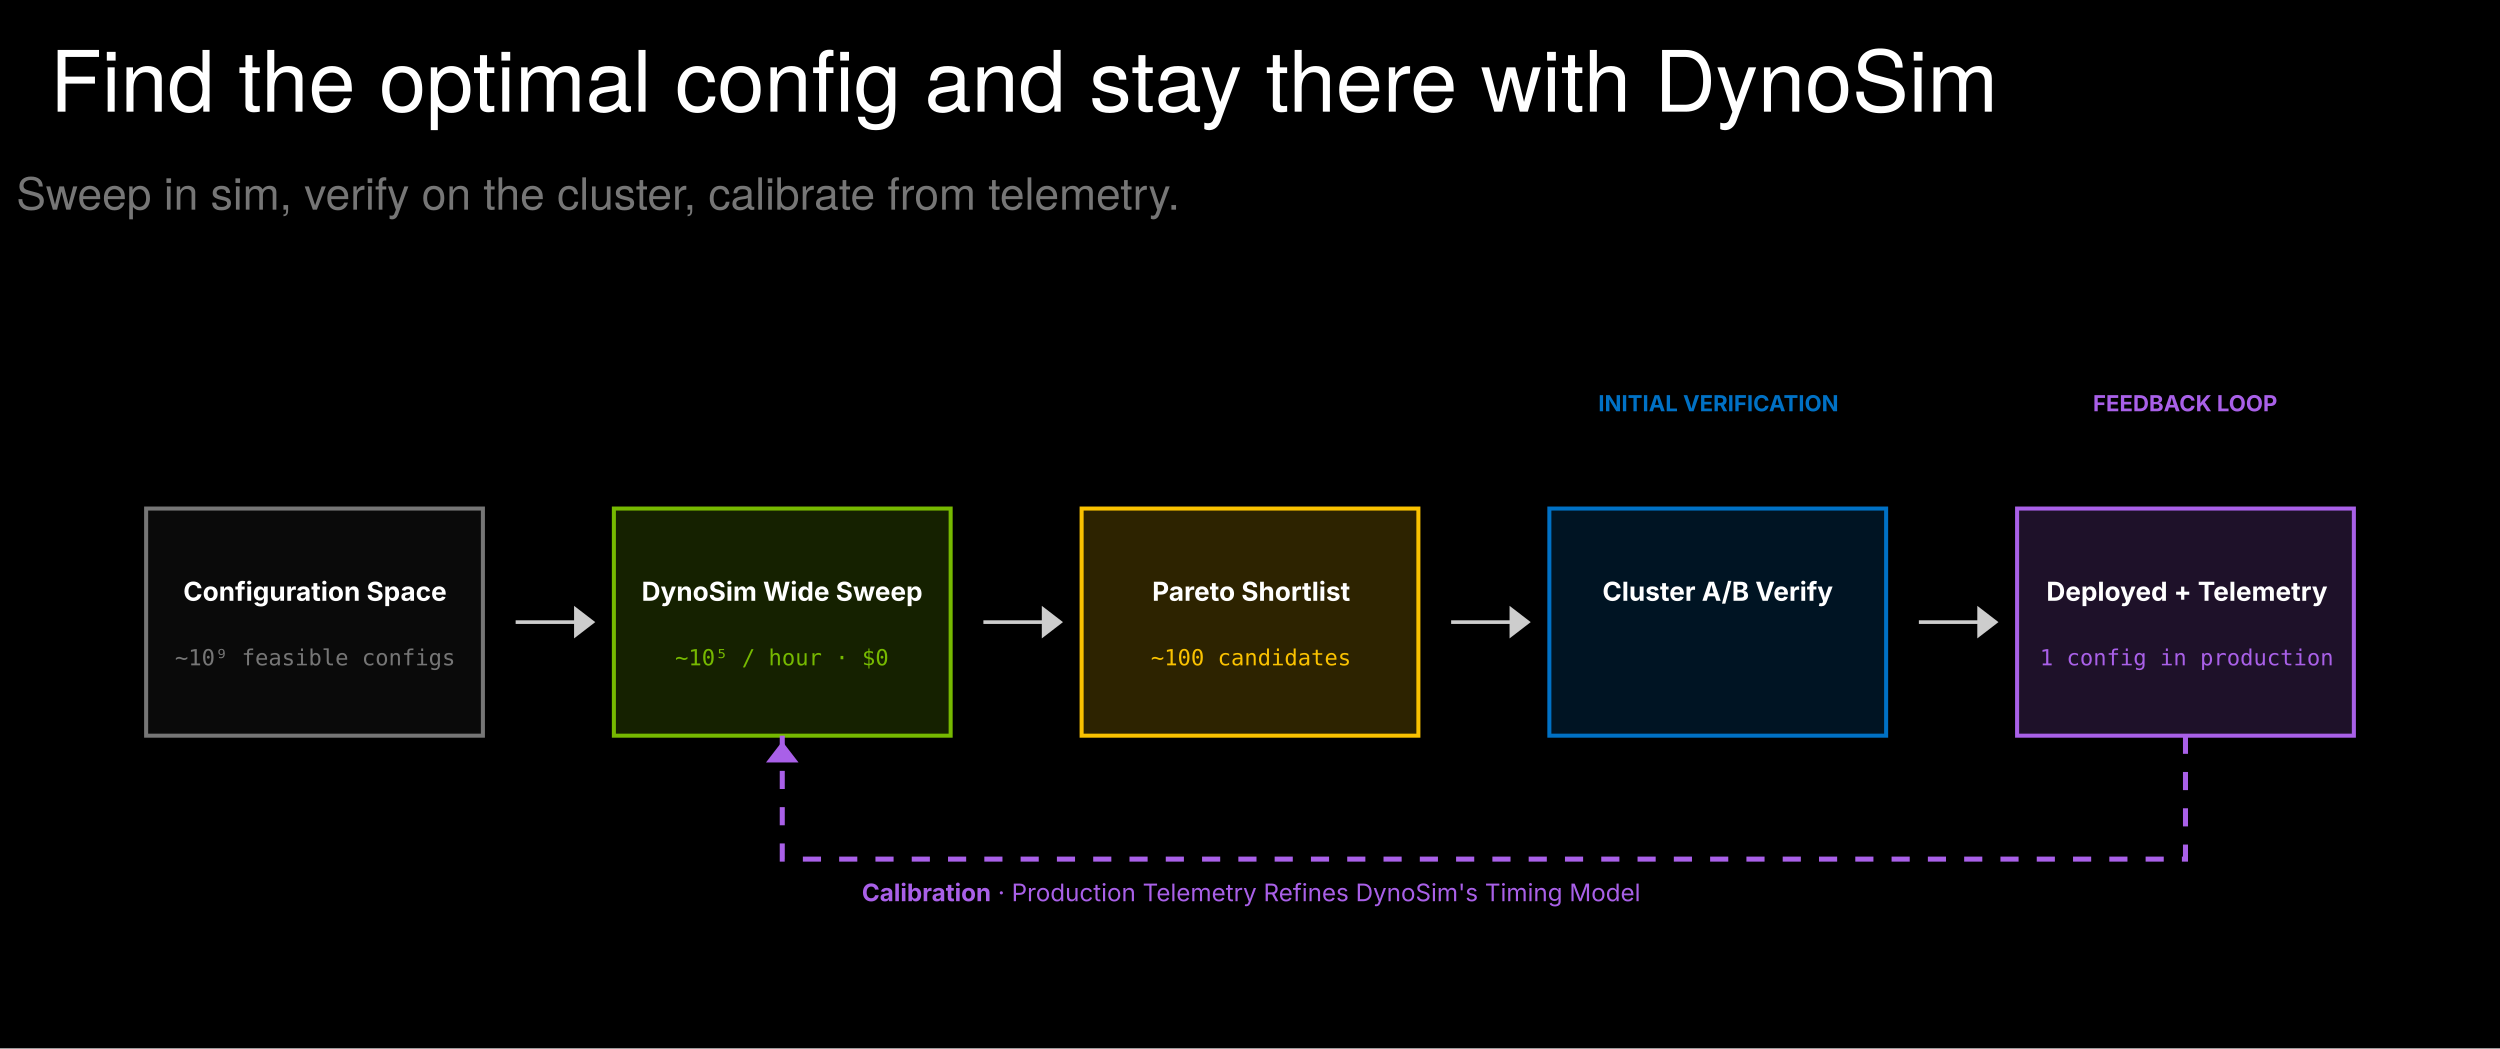
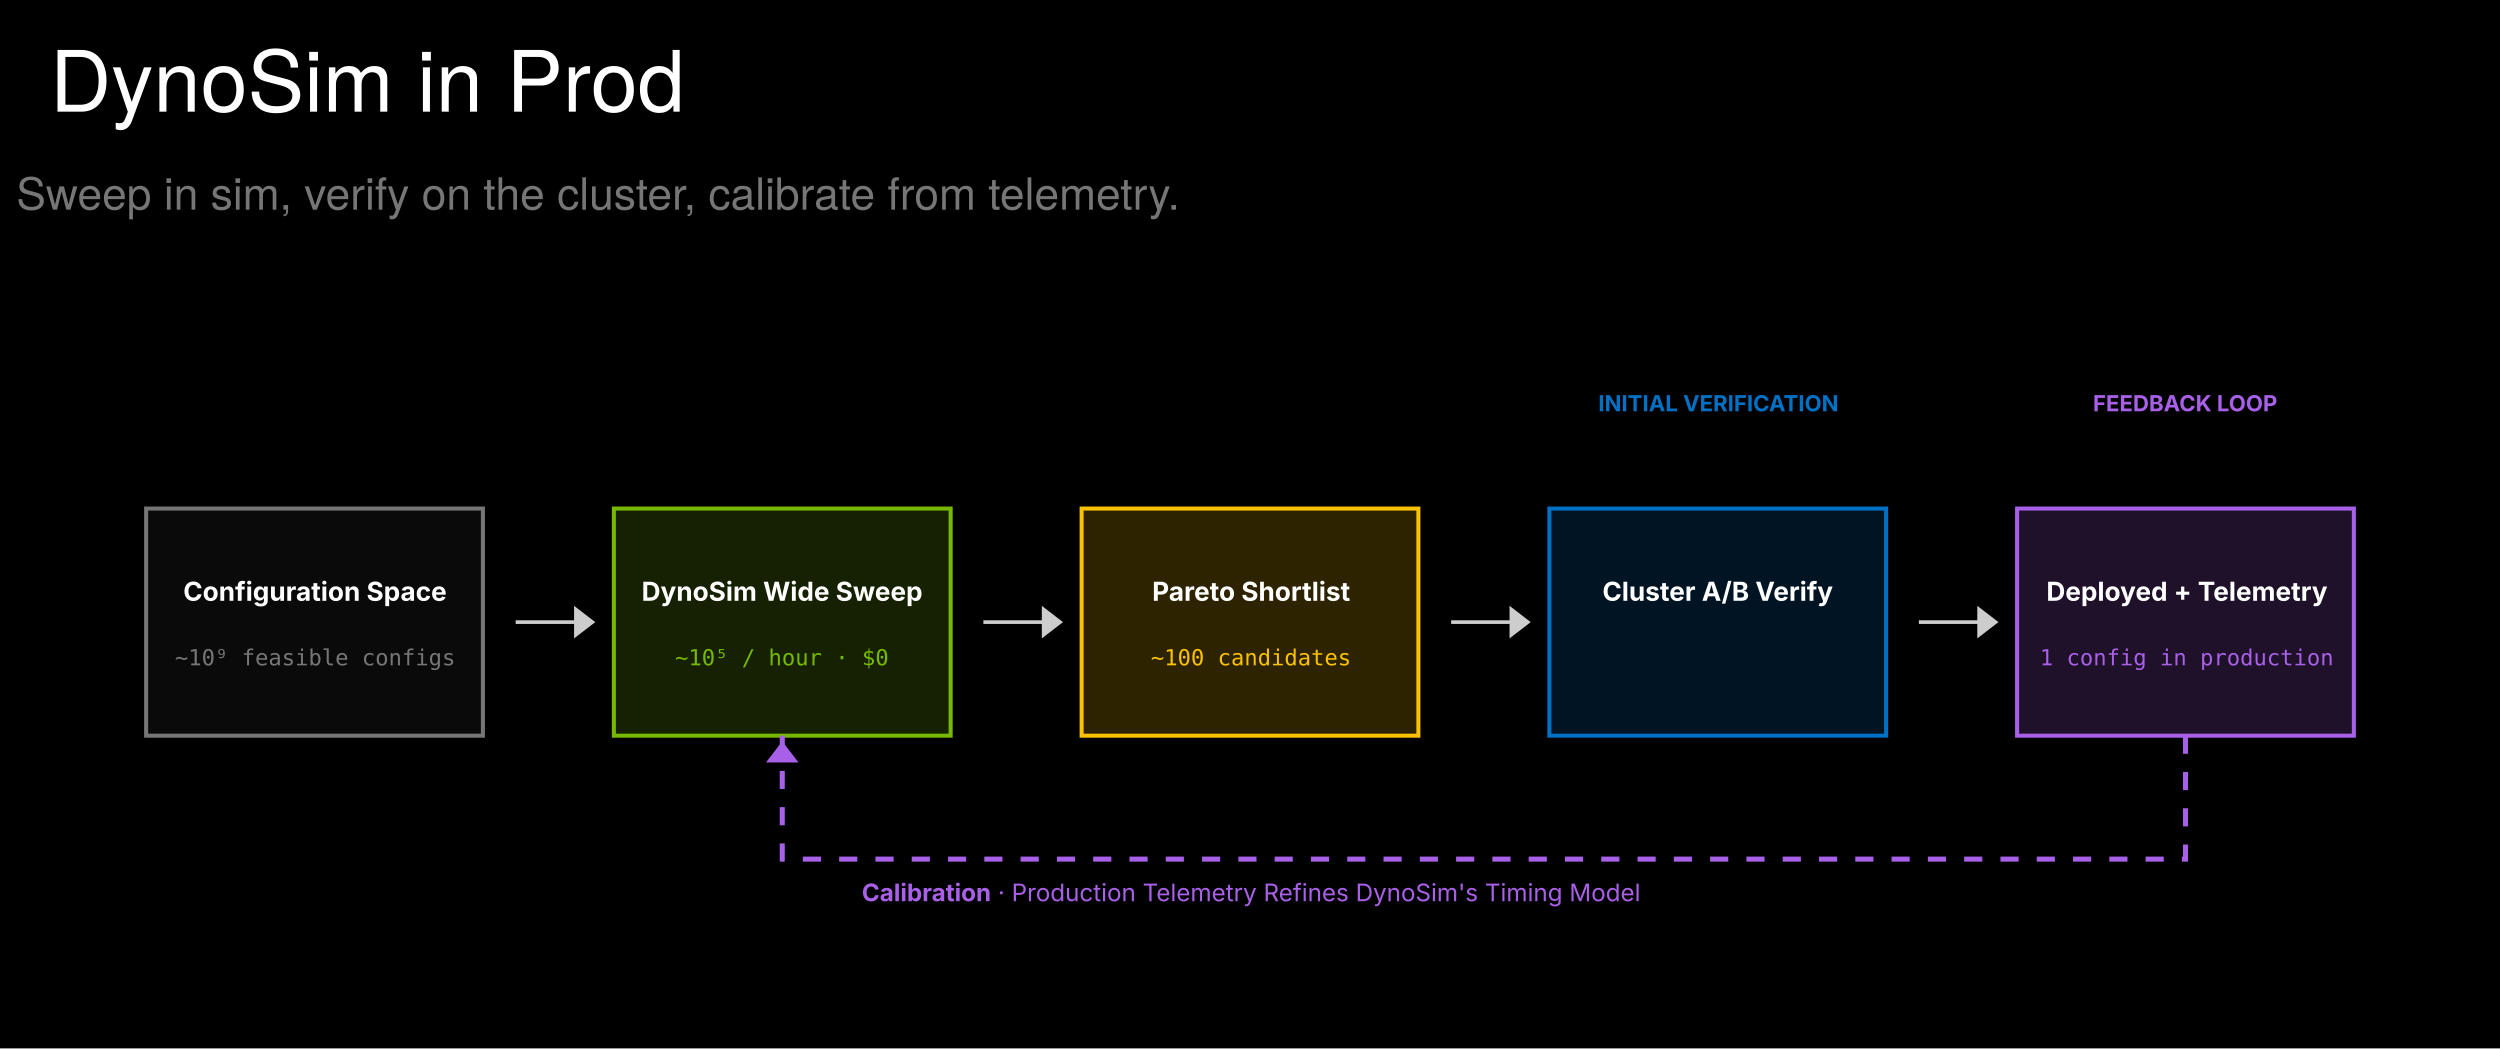
<svg xmlns="http://www.w3.org/2000/svg" class="main-svg" width="1240" height="520" style="" viewBox="0 0 1240 520">
  <rect x="0" y="0" width="1240" height="520" style="fill: rgb(0, 0, 0); fill-opacity: 1;" />
-   <defs id="defs-abecfa">
+   <defs id="defs-2c9c99">
    <g class="clips">
-       <clipPath id="clipabecfaxyplot" class="plotclip">
+       <clipPath id="clip2c9c99xyplot" class="plotclip">
        <rect width="1160" height="300" />
      </clipPath>
-       <clipPath class="axesclip" id="clipabecfax">
+       <clipPath class="axesclip" id="clip2c9c99x">
        <rect x="40" y="0" width="1160" height="520" />
      </clipPath>
-       <clipPath class="axesclip" id="clipabecfay">
+       <clipPath class="axesclip" id="clip2c9c99y">
        <rect x="0" y="180" width="1240" height="300" />
      </clipPath>
-       <clipPath class="axesclip" id="clipabecfaxy">
+       <clipPath class="axesclip" id="clip2c9c99xy">
        <rect x="40" y="180" width="1160" height="300" />
      </clipPath>
    </g>
    <g class="gradients" />
    <g class="patterns" />
  </defs>
  <g class="bglayer" />
  <g class="layer-below">
    <g class="imagelayer" />
    <g class="shapelayer" />
  </g>
  <g class="cartesianlayer">
    <g class="subplot xy">
      <g class="layer-subplot">
        <g class="shapelayer" />
        <g class="imagelayer" />
      </g>
      <g class="minor-gridlayer">
        <g class="x" />
        <g class="y" />
      </g>
      <g class="gridlayer">
        <g class="x" />
        <g class="y" />
      </g>
      <g class="zerolinelayer" />
      <g class="layer-between">
        <g class="shapelayer" />
        <g class="imagelayer" />
      </g>
      <path class="xlines-below" />
      <path class="ylines-below" />
      <g class="overlines-below" />
      <g class="xaxislayer-below" />
      <g class="yaxislayer-below" />
      <g class="overaxes-below" />
      <g class="overplot">
-         <g class="xy" transform="translate(40,180)" clip-path="url(#clipabecfaxyplot)">
+         <g class="xy" transform="translate(40,180)" clip-path="url(#clip2c9c99xyplot)">
          <g class="scatterlayer mlayer">
-             <g class="trace scatter trace869fe2" style="stroke-miterlimit: 2; opacity: 1;">
+             <g class="trace scatter trace31ea3e" style="stroke-miterlimit: 2; opacity: 1;">
              <g class="fills" />
              <g class="errorbars" />
              <g class="lines" />
              <g class="points">
                <path class="point" transform="translate(248.24,128.57)" d="M-3.5,-8.08V8.08L7,0Z" style="opacity: 1; stroke-width: 0px; fill: rgb(205, 205, 205); fill-opacity: 1;" />
                <path class="point" transform="translate(480.24,128.57)" d="M-3.5,-8.08V8.08L7,0Z" style="opacity: 1; stroke-width: 0px; fill: rgb(205, 205, 205); fill-opacity: 1;" />
                <path class="point" transform="translate(712.24,128.57)" d="M-3.5,-8.08V8.08L7,0Z" style="opacity: 1; stroke-width: 0px; fill: rgb(205, 205, 205); fill-opacity: 1;" />
                <path class="point" transform="translate(944.24,128.57)" d="M-3.5,-8.08V8.08L7,0Z" style="opacity: 1; stroke-width: 0px; fill: rgb(205, 205, 205); fill-opacity: 1;" />
              </g>
              <g class="text" />
            </g>
-             <g class="trace scatter trace53669f" style="stroke-miterlimit: 2; opacity: 1;">
+             <g class="trace scatter trace038d70" style="stroke-miterlimit: 2; opacity: 1;">
              <g class="fills" />
              <g class="errorbars" />
              <g class="lines" />
              <g class="points">
                <path class="point" transform="translate(348,194.69)" d="M-8.08,3.5H8.08L0,-7Z" style="opacity: 1; stroke-width: 0px; fill: rgb(169, 96, 232); fill-opacity: 1;" />
              </g>
              <g class="text" />
            </g>
          </g>
        </g>
      </g>
      <g class="zerolinelayer-above" />
      <path class="xlines-above crisp" d="M0,0" style="fill: none;" />
      <path class="ylines-above crisp" d="M0,0" style="fill: none;" />
      <g class="overlines-above" />
      <g class="xaxislayer-above" />
      <g class="yaxislayer-above" />
      <g class="overaxes-above" />
    </g>
  </g>
  <g class="polarlayer" />
  <g class="smithlayer" />
  <g class="ternarylayer" />
  <g class="geolayer" />
  <g class="funnelarealayer" />
  <g class="pielayer" />
  <g class="iciclelayer" />
  <g class="treemaplayer" />
  <g class="sunburstlayer" />
  <g class="glimages" />
-   <defs id="topdefs-abecfa">
+   <defs id="topdefs-2c9c99">
    <g class="clips" />
  </defs>
  <g class="layer-above">
    <g class="imagelayer" />
    <g class="shapelayer">
-       <g class="shape-group" data-index="0" clip-path="url(#clipabecfaxy)">
+       <g class="shape-group" data-index="0" clip-path="url(#clip2c9c99xy)">
        <path data-index="0" fill-rule="evenodd" d="M72.48,364.9H239.52V252.24H72.48Z" style="opacity: 1; stroke: rgb(118, 118, 118); stroke-opacity: 1; fill: rgb(255, 255, 255); fill-opacity: 0.04; stroke-width: 2px;" />
      </g>
-       <g class="shape-group" data-index="1" clip-path="url(#clipabecfaxy)">
+       <g class="shape-group" data-index="1" clip-path="url(#clip2c9c99xy)">
        <path data-index="1" fill-rule="evenodd" d="M304.48,364.9H471.52V252.24H304.48Z" style="opacity: 1; stroke: rgb(118, 185, 0); stroke-opacity: 1; fill: rgb(118, 185, 0); fill-opacity: 0.18; stroke-width: 2px;" />
      </g>
-       <g class="shape-group" data-index="2" clip-path="url(#clipabecfaxy)">
+       <g class="shape-group" data-index="2" clip-path="url(#clip2c9c99xy)">
        <path data-index="2" fill-rule="evenodd" d="M536.48,364.9H703.52V252.24H536.48Z" style="opacity: 1; stroke: rgb(250, 194, 0); stroke-opacity: 1; fill: rgb(250, 194, 0); fill-opacity: 0.18; stroke-width: 2px;" />
      </g>
-       <g class="shape-group" data-index="3" clip-path="url(#clipabecfaxy)">
+       <g class="shape-group" data-index="3" clip-path="url(#clip2c9c99xy)">
        <path data-index="3" fill-rule="evenodd" d="M768.48,364.9H935.52V252.24H768.48Z" style="opacity: 1; stroke: rgb(0, 113, 197); stroke-opacity: 1; fill: rgb(0, 113, 197); fill-opacity: 0.18; stroke-width: 2px;" />
      </g>
-       <g class="shape-group" data-index="4" clip-path="url(#clipabecfaxy)">
+       <g class="shape-group" data-index="4" clip-path="url(#clip2c9c99xy)">
        <path data-index="4" fill-rule="evenodd" d="M1000.48,364.9H1167.52V252.24H1000.48Z" style="opacity: 1; stroke: rgb(169, 96, 232); stroke-opacity: 1; fill: rgb(169, 96, 232); fill-opacity: 0.18; stroke-width: 2px;" />
      </g>
-       <g class="shape-group" data-index="5" clip-path="url(#clipabecfaxy)">
+       <g class="shape-group" data-index="5" clip-path="url(#clip2c9c99xy)">
        <path data-index="5" fill-rule="evenodd" d="M255.76,308.57L288.24,308.57" style="opacity: 1; stroke: rgb(205, 205, 205); stroke-opacity: 1; fill: rgb(0, 0, 0); fill-opacity: 0; stroke-width: 1.8px;" />
      </g>
-       <g class="shape-group" data-index="6" clip-path="url(#clipabecfaxy)">
+       <g class="shape-group" data-index="6" clip-path="url(#clip2c9c99xy)">
        <path data-index="6" fill-rule="evenodd" d="M487.76,308.57L520.24,308.57" style="opacity: 1; stroke: rgb(205, 205, 205); stroke-opacity: 1; fill: rgb(0, 0, 0); fill-opacity: 0; stroke-width: 1.8px;" />
      </g>
-       <g class="shape-group" data-index="7" clip-path="url(#clipabecfaxy)">
+       <g class="shape-group" data-index="7" clip-path="url(#clip2c9c99xy)">
        <path data-index="7" fill-rule="evenodd" d="M719.76,308.57L752.24,308.57" style="opacity: 1; stroke: rgb(205, 205, 205); stroke-opacity: 1; fill: rgb(0, 0, 0); fill-opacity: 0; stroke-width: 1.8px;" />
      </g>
-       <g class="shape-group" data-index="8" clip-path="url(#clipabecfaxy)">
+       <g class="shape-group" data-index="8" clip-path="url(#clip2c9c99xy)">
        <path data-index="8" fill-rule="evenodd" d="M951.76,308.57L984.24,308.57" style="opacity: 1; stroke: rgb(205, 205, 205); stroke-opacity: 1; fill: rgb(0, 0, 0); fill-opacity: 0; stroke-width: 1.8px;" />
      </g>
-       <g class="shape-group" data-index="9" clip-path="url(#clipabecfaxy)">
+       <g class="shape-group" data-index="9" clip-path="url(#clip2c9c99xy)">
        <path data-index="9" fill-rule="evenodd" d="M 1084,364.9 L 1084,426.12 L 388,426.12 L 388,364.9" style="opacity: 1; stroke: rgb(169, 96, 232); stroke-opacity: 1; fill: rgb(0, 0, 0); fill-opacity: 0; stroke-dasharray: 9px, 9px; stroke-width: 2.5px;" />
      </g>
    </g>
  </g>
  <g class="infolayer">
    <g class="g-gtitle">
-       <text class="gtitle" x="24.8" y="26" text-anchor="start" dy="0.7em" style="opacity: 1; font-family: 'Helvetica Neue', HelveticaNeue, sans-serif; font-size: 42px; fill: rgb(255, 255, 255); fill-opacity: 1; font-weight: 300; white-space: pre;">Find the optimal config and stay there with DynoSim</text>
+       <text class="gtitle" x="24.8" y="26" text-anchor="start" dy="0.7em" style="opacity: 1; font-family: 'Helvetica Neue', HelveticaNeue, sans-serif; font-size: 42px; fill: rgb(255, 255, 255); fill-opacity: 1; font-weight: 300; white-space: pre;">DynoSim in Prod</text>
    </g>
    <g class="g-xtitle" />
    <g class="g-ytitle" />
    <g class="annotation" data-index="0" style="opacity: 1;">
      <g class="annotation-text-g" transform="rotate(0,156,293.88)">
        <g class="cursor-pointer" transform="translate(89,283)">
          <rect class="bg" x="0.5" y="0.5" width="133" height="20" style="stroke-width: 1px; stroke: rgb(0, 0, 0); stroke-opacity: 0; fill: rgb(0, 0, 0); fill-opacity: 0;" />
          <text class="annotation-text" text-anchor="middle" x="67.227" y="15" style="font-family: Geist, Inter, 'Helvetica Neue', Arial, sans-serif; font-size: 13px; fill: rgb(255, 255, 255); fill-opacity: 1; white-space: pre;">
            <tspan style="font-weight:bold">Configuration Space</tspan>
          </text>
        </g>
      </g>
    </g>
    <g class="annotation" data-index="1" style="opacity: 1;">
      <g class="annotation-text-g" transform="rotate(0,156,325.71)">
        <g class="cursor-pointer" transform="translate(85,317)">
          <rect class="bg" x="0.5" y="0.5" width="142" height="17" style="stroke-width: 1px; stroke: rgb(0, 0, 0); stroke-opacity: 0; fill: rgb(0, 0, 0); fill-opacity: 0;" />
          <text class="annotation-text" text-anchor="middle" x="71.305" y="13" style="font-family: 'Geist Mono', 'JetBrains Mono', 'Roboto Mono', 'SF Mono', Menlo, Consolas, monospace; font-size: 11px; fill: rgb(118, 118, 118); fill-opacity: 1; white-space: pre;">~10⁹ feasible configs</text>
        </g>
      </g>
    </g>
    <g class="annotation" data-index="2" style="opacity: 1;">
      <g class="annotation-text-g" transform="rotate(0,388,293.88)">
        <g class="cursor-pointer" transform="translate(317,283)">
          <rect class="bg" x="0.5" y="0.5" width="141" height="20" style="stroke-width: 1px; stroke: rgb(0, 0, 0); stroke-opacity: 0; fill: rgb(0, 0, 0); fill-opacity: 0;" />
          <text class="annotation-text" text-anchor="middle" x="70.914" y="15" style="font-family: Geist, Inter, 'Helvetica Neue', Arial, sans-serif; font-size: 13px; fill: rgb(255, 255, 255); fill-opacity: 1; white-space: pre;">
            <tspan style="font-weight:bold">DynoSim Wide Sweep</tspan>
          </text>
        </g>
      </g>
    </g>
    <g class="annotation" data-index="3" style="opacity: 1;">
      <g class="annotation-text-g" transform="rotate(0,388,325.71)">
        <g class="cursor-pointer" transform="translate(333,317)">
          <rect class="bg" x="0.5" y="0.5" width="109" height="17" style="stroke-width: 1px; stroke: rgb(0, 0, 0); stroke-opacity: 0; fill: rgb(0, 0, 0); fill-opacity: 0;" />
          <text class="annotation-text" text-anchor="middle" x="54.805" y="13" style="font-family: 'Geist Mono', 'JetBrains Mono', 'Roboto Mono', 'SF Mono', Menlo, Consolas, monospace; font-size: 11px; fill: rgb(118, 185, 0); fill-opacity: 1; white-space: pre;">~10⁵ / hour · $0</text>
        </g>
      </g>
    </g>
    <g class="annotation" data-index="4" style="opacity: 1;">
      <g class="annotation-text-g" transform="rotate(0,620,293.88)">
        <g class="cursor-pointer" transform="translate(568,283)">
          <rect class="bg" x="0.5" y="0.5" width="104" height="20" style="stroke-width: 1px; stroke: rgb(0, 0, 0); stroke-opacity: 0; fill: rgb(0, 0, 0); fill-opacity: 0;" />
          <text class="annotation-text" text-anchor="middle" x="52.586" y="15" style="font-family: Geist, Inter, 'Helvetica Neue', Arial, sans-serif; font-size: 13px; fill: rgb(255, 255, 255); fill-opacity: 1; white-space: pre;">
            <tspan style="font-weight:bold">Pareto Shortlist</tspan>
          </text>
        </g>
      </g>
    </g>
    <g class="annotation" data-index="5" style="opacity: 1;">
      <g class="annotation-text-g" transform="rotate(0,620,325.71)">
        <g class="cursor-pointer" transform="translate(569,317)">
          <rect class="bg" x="0.5" y="0.5" width="102" height="17" style="stroke-width: 1px; stroke: rgb(0, 0, 0); stroke-opacity: 0; fill: rgb(0, 0, 0); fill-opacity: 0;" />
          <text class="annotation-text" text-anchor="middle" x="51.5" y="13" style="font-family: 'Geist Mono', 'JetBrains Mono', 'Roboto Mono', 'SF Mono', Menlo, Consolas, monospace; font-size: 11px; fill: rgb(250, 194, 0); fill-opacity: 1; white-space: pre;">~100 candidates</text>
        </g>
      </g>
    </g>
    <g class="annotation" data-index="6" style="opacity: 1;">
      <g class="annotation-text-g" transform="rotate(0,852,200.39)">
        <g class="cursor-pointer" transform="translate(792,191)">
          <rect class="bg" x="0.5" y="0.5" width="120" height="17" style="stroke-width: 1px; stroke: rgb(0, 0, 0); stroke-opacity: 0; fill: rgb(0, 0, 0); fill-opacity: 0;" />
          <text class="annotation-text" text-anchor="middle" x="60.344" y="13" style="font-family: Geist, Inter, 'Helvetica Neue', Arial, sans-serif; font-size: 11px; fill: rgb(0, 113, 197); fill-opacity: 1; white-space: pre;">
            <tspan style="font-weight:bold">INITIAL VERIFICATION</tspan>
          </text>
        </g>
      </g>
    </g>
    <g class="annotation" data-index="7" style="opacity: 1;">
      <g class="annotation-text-g" transform="rotate(0,852,293.88)">
        <g class="cursor-pointer" transform="translate(792,283)">
          <rect class="bg" x="0.5" y="0.5" width="119" height="20" style="stroke-width: 1px; stroke: rgb(0, 0, 0); stroke-opacity: 0; fill: rgb(0, 0, 0); fill-opacity: 0;" />
          <text class="annotation-text" text-anchor="middle" x="59.984" y="15" style="font-family: Geist, Inter, 'Helvetica Neue', Arial, sans-serif; font-size: 13px; fill: rgb(255, 255, 255); fill-opacity: 1; white-space: pre;">
            <tspan style="font-weight:bold">Cluster A/B Verify</tspan>
          </text>
        </g>
      </g>
    </g>
    <g class="annotation" data-index="8" style="opacity: 1;">
      <g class="annotation-text-g" transform="rotate(0,852,325.71)">
        <g class="cursor-pointer" transform="translate(850,324)">
          <rect class="bg" x="0.5" y="0.5" width="3" height="3" style="stroke-width: 1px; stroke: rgb(0, 0, 0); stroke-opacity: 0; fill: rgb(0, 0, 0); fill-opacity: 0;" />
        </g>
      </g>
    </g>
    <g class="annotation" data-index="9" style="opacity: 1;">
      <g class="annotation-text-g" transform="rotate(0,1084,200.39)">
        <g class="cursor-pointer" transform="translate(1036,191)">
          <rect class="bg" x="0.5" y="0.5" width="95" height="17" style="stroke-width: 1px; stroke: rgb(0, 0, 0); stroke-opacity: 0; fill: rgb(0, 0, 0); fill-opacity: 0;" />
          <text class="annotation-text" text-anchor="middle" x="47.828" y="13" style="font-family: Geist, Inter, 'Helvetica Neue', Arial, sans-serif; font-size: 11px; fill: rgb(169, 96, 232); fill-opacity: 1; white-space: pre;">
            <tspan style="font-weight:bold">FEEDBACK LOOP</tspan>
          </text>
        </g>
      </g>
    </g>
    <g class="annotation" data-index="10" style="opacity: 1;">
      <g class="annotation-text-g" transform="rotate(0,1084,293.88)">
        <g class="cursor-pointer" transform="translate(1014,283)">
          <rect class="bg" x="0.5" y="0.5" width="140" height="20" style="stroke-width: 1px; stroke: rgb(0, 0, 0); stroke-opacity: 0; fill: rgb(0, 0, 0); fill-opacity: 0;" />
          <text class="annotation-text" text-anchor="middle" x="70.734" y="15" style="font-family: Geist, Inter, 'Helvetica Neue', Arial, sans-serif; font-size: 13px; fill: rgb(255, 255, 255); fill-opacity: 1; white-space: pre;">
            <tspan style="font-weight:bold">Deployed + Telemetry</tspan>
          </text>
        </g>
      </g>
    </g>
    <g class="annotation" data-index="11" style="opacity: 1;">
      <g class="annotation-text-g" transform="rotate(0,1084,325.71)">
        <g class="cursor-pointer" transform="translate(1010,317)">
          <rect class="bg" x="0.5" y="0.5" width="148" height="17" style="stroke-width: 1px; stroke: rgb(0, 0, 0); stroke-opacity: 0; fill: rgb(0, 0, 0); fill-opacity: 0;" />
          <text class="annotation-text" text-anchor="middle" x="74.602" y="13" style="font-family: 'Geist Mono', 'JetBrains Mono', 'Roboto Mono', 'SF Mono', Menlo, Consolas, monospace; font-size: 11px; fill: rgb(169, 96, 232); fill-opacity: 1; white-space: pre;">1 config in production</text>
        </g>
      </g>
    </g>
    <g class="annotation" data-index="12" style="opacity: 1;">
      <g class="annotation-text-g" transform="rotate(0,620,443.47)">
        <g class="cursor-pointer" transform="translate(433,433)">
          <rect class="bg" x="0.5" y="0.5" width="374" height="19" style="stroke-width: 1px; stroke: rgb(0, 0, 0); stroke-opacity: 0; fill: rgb(0, 0, 0); fill-opacity: 0;" />
          <text class="annotation-text" text-anchor="middle" x="187.578" y="14" style="font-family: Geist, Inter, 'Helvetica Neue', Arial, sans-serif; font-size: 12px; fill: rgb(169, 96, 232); fill-opacity: 1; white-space: pre;">
            <tspan style="font-weight:bold">Calibration</tspan> · Production Telemetry Refines DynoSim's Timing Model</text>
        </g>
      </g>
    </g>
    <g class="annotation" data-index="13" style="opacity: 1;">
      <g class="annotation-text-g" transform="rotate(0,296.42,96)">
        <g class="cursor-pointer" transform="translate(25,81)">
          <rect class="bg" x="0.5" y="0.5" width="542" height="29" style="stroke-width: 1px; stroke: rgb(0, 0, 0); stroke-opacity: 0; fill: rgb(0, 0, 0); fill-opacity: 0;" />
          <text class="annotation-text" text-anchor="middle" x="271.656" y="23" style="font-family: 'Helvetica Neue', HelveticaNeue, sans-serif; font-size: 22px; fill: rgb(118, 118, 118); fill-opacity: 1; font-weight: 300; white-space: pre;">Sweep in sim, verify on the cluster, calibrate from telemetry.</text>
        </g>
      </g>
    </g>
  </g>
</svg>
